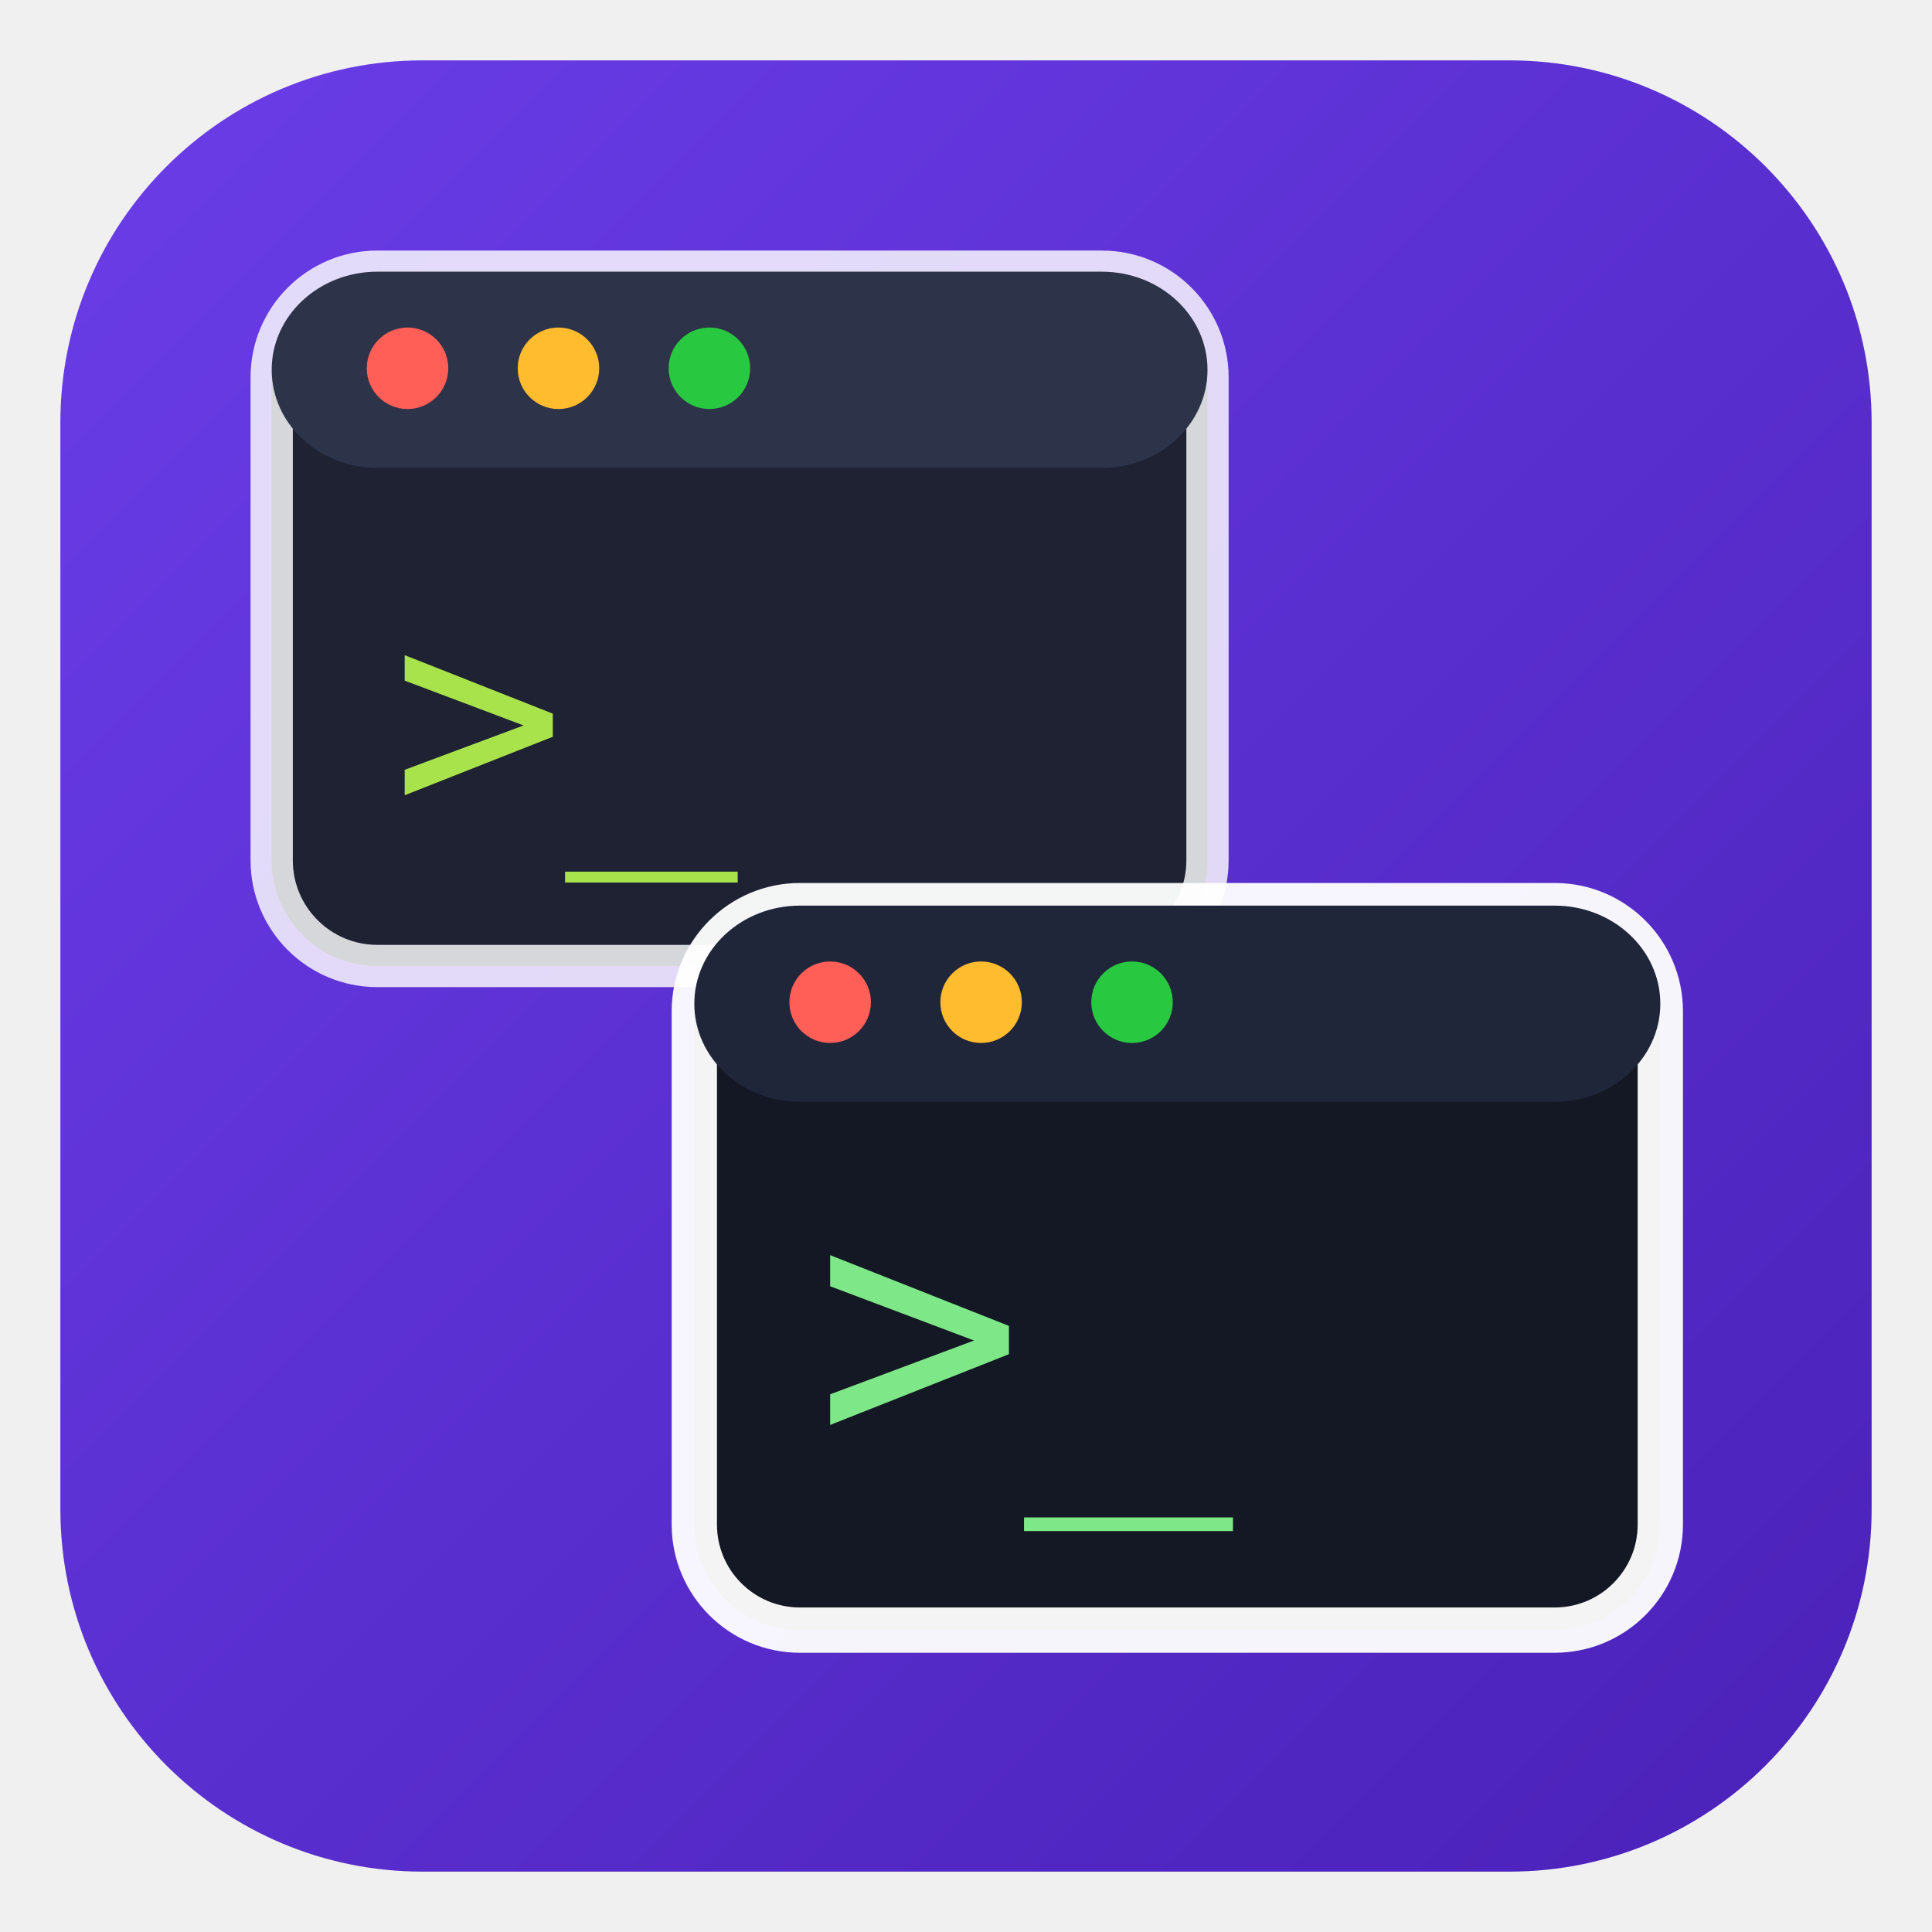
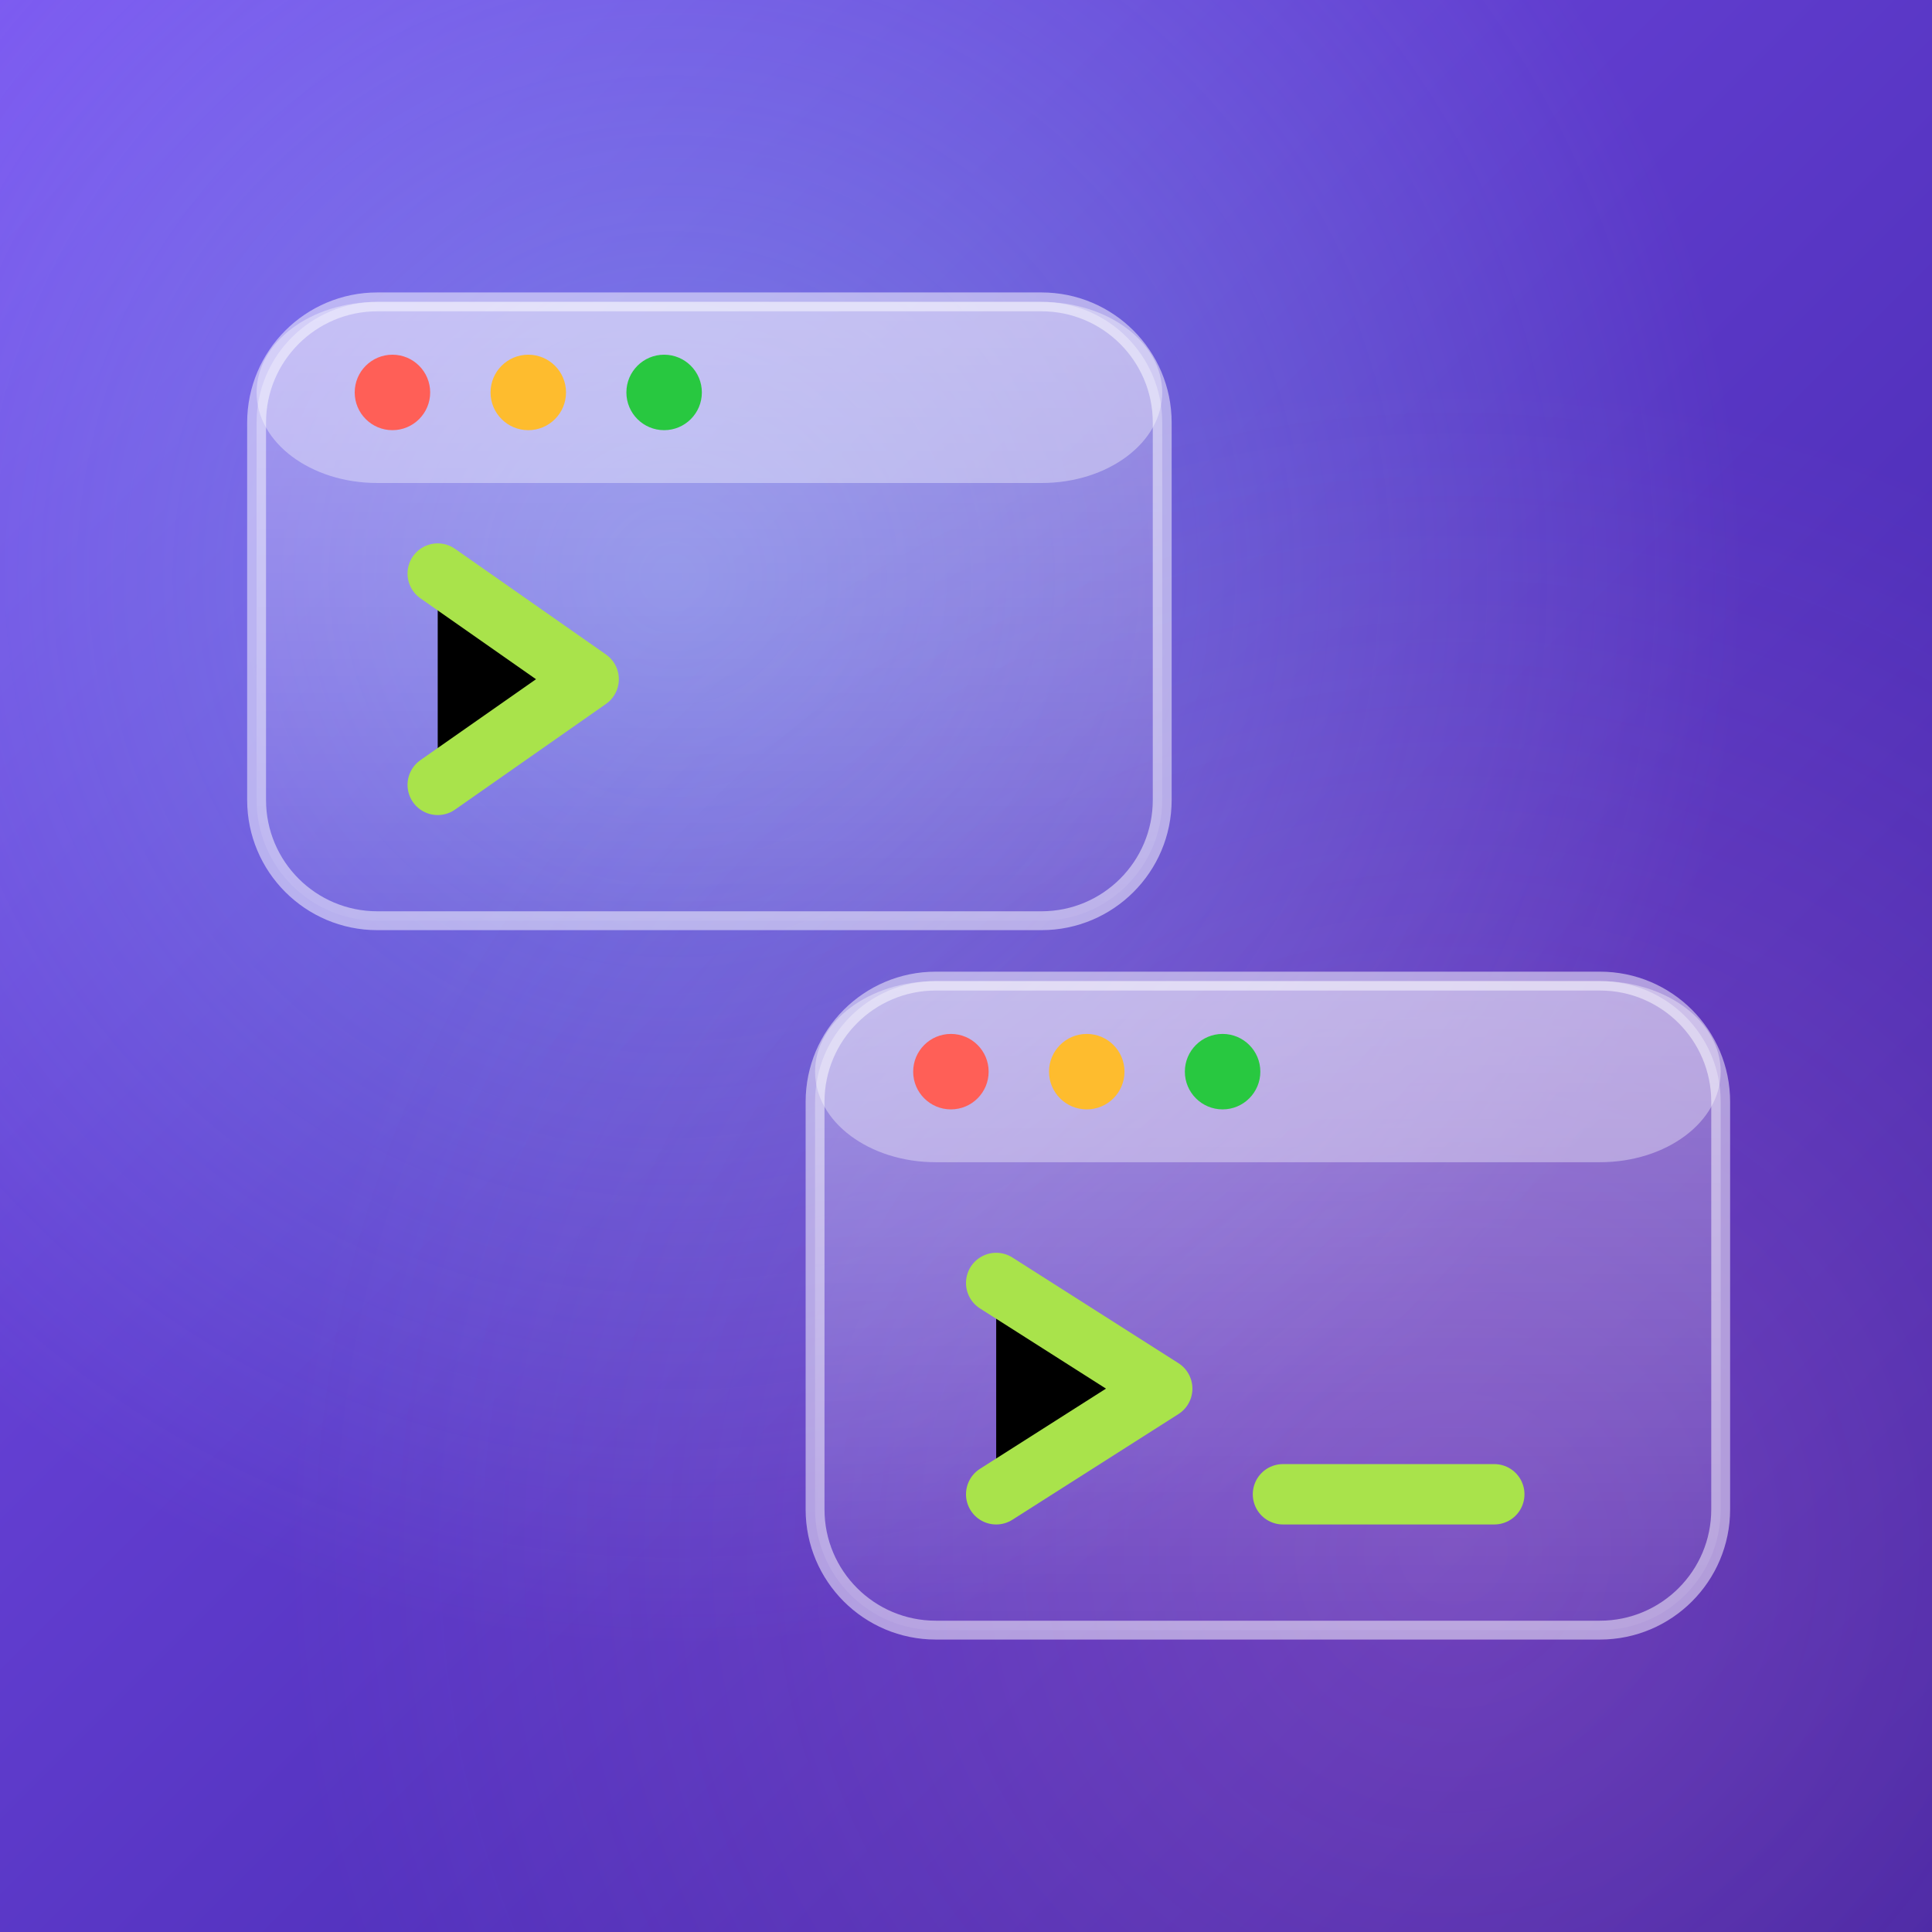
- <svg xmlns="http://www.w3.org/2000/svg" viewBox="0 0 64 64" width="64" height="64">
+ <svg xmlns="http://www.w3.org/2000/svg" viewBox="0 0 256 256" width="256" height="256">
  <defs>
-     <linearGradient id="bg" x1="0" y1="0" x2="1" y2="1">
-       <stop offset="0" stop-color="#6A3DE8" />
-       <stop offset="1" stop-color="#4A21B8" />
+     <linearGradient id="g" x1="0" y1="0" x2="1" y2="1">
+       <stop offset="0" stop-color="#7B52F0" />
+       <stop offset="1" stop-color="#3A1E9E" />
    </linearGradient>
+     <linearGradient id="glass" x1="0" y1="0" x2="0" y2="1">
+       <stop offset="0" stop-color="#ffffff" stop-opacity="0.34" />
+       <stop offset="1" stop-color="#ffffff" stop-opacity="0.06" />
+     </linearGradient>
+     <radialGradient id="blob1" cx="35%" cy="30%" r="55%">
+       <stop offset="0" stop-color="#9BE8FF" stop-opacity="0.35" />
+       <stop offset="1" stop-color="#9BE8FF" stop-opacity="0" />
+     </radialGradient>
+     <radialGradient id="blob2" cx="75%" cy="80%" r="60%">
+       <stop offset="0" stop-color="#FF9BE8" stop-opacity="0.22" />
+       <stop offset="1" stop-color="#FF9BE8" stop-opacity="0" />
+     </radialGradient>
  </defs>
-   <rect x="2" y="2" width="60" height="60" rx="12" fill="url(#bg)" />
+   <rect x="0" y="0" width="256" height="256" fill="url(#g)" />
+   <rect x="0" y="0" width="256" height="256" fill="url(#blob1)" />
+   <rect x="0" y="0" width="256" height="256" fill="url(#blob2)" />
  <g>
-     <rect x="9" y="9" width="31" height="23" rx="3.5" fill="#1e2233" stroke="#ffffff" stroke-opacity=".82" stroke-width="1.4" />
-     <rect x="9" y="9" width="31" height="6.5" rx="3.5" fill="#2d3348" />
-     <circle cx="13.5" cy="12.2" r="1.35" fill="#ff5f57" />
-     <circle cx="18.5" cy="12.2" r="1.35" fill="#febc2e" />
-     <circle cx="23.5" cy="12.2" r="1.35" fill="#28c840" />
-     <text x="13" y="27" font-family="monospace" font-size="9.5" fill="#a9e34b">&gt;_</text>
+     <rect x="34" y="40" width="120" height="82" rx="16" fill="url(#glass)" stroke="#ffffff" stroke-opacity="0.5" stroke-width="2.5" />
+     <rect x="34" y="40" width="120" height="24" rx="16" fill="#ffffff" fill-opacity="0.36" />
+     <circle cx="52" cy="52" r="5" fill="#ff5f57" />
+     <circle cx="70" cy="52" r="5" fill="#febc2e" />
+     <circle cx="88" cy="52" r="5" fill="#28c840" />
+     <path d="M58 76 L78 90 L58 104" stroke="#a9e34b" stroke-width="8" stroke-linecap="round" stroke-linejoin="round" />
  </g>
  <g>
-     <rect x="23" y="30" width="32" height="24" rx="3.5" fill="#141824" stroke="#ffffff" stroke-opacity=".95" stroke-width="1.5" />
-     <rect x="23" y="30" width="32" height="6.5" rx="3.5" fill="#20263a" />
-     <circle cx="27.5" cy="33.2" r="1.35" fill="#ff5f57" />
-     <circle cx="32.5" cy="33.2" r="1.35" fill="#febc2e" />
-     <circle cx="37.5" cy="33.2" r="1.35" fill="#28c840" />
-     <text x="27" y="48" font-family="monospace" font-size="11.5" fill="#7ee787">&gt;_</text>
+     <rect x="108" y="130" width="120" height="86" rx="16" fill="url(#glass)" stroke="#ffffff" stroke-opacity="0.5" stroke-width="2.5" />
+     <rect x="108" y="130" width="120" height="24" rx="16" fill="#ffffff" fill-opacity="0.36" />
+     <circle cx="126" cy="142" r="5" fill="#ff5f57" />
+     <circle cx="144" cy="142" r="5" fill="#febc2e" />
+     <circle cx="162" cy="142" r="5" fill="#28c840" />
+     <path d="M132 170 L154 184 L132 198" stroke="#a9e34b" stroke-width="8" stroke-linecap="round" stroke-linejoin="round" />
+     <path d="M170 198 L198 198" stroke="#a9e34b" stroke-width="8" stroke-linecap="round" />
  </g>
</svg>
